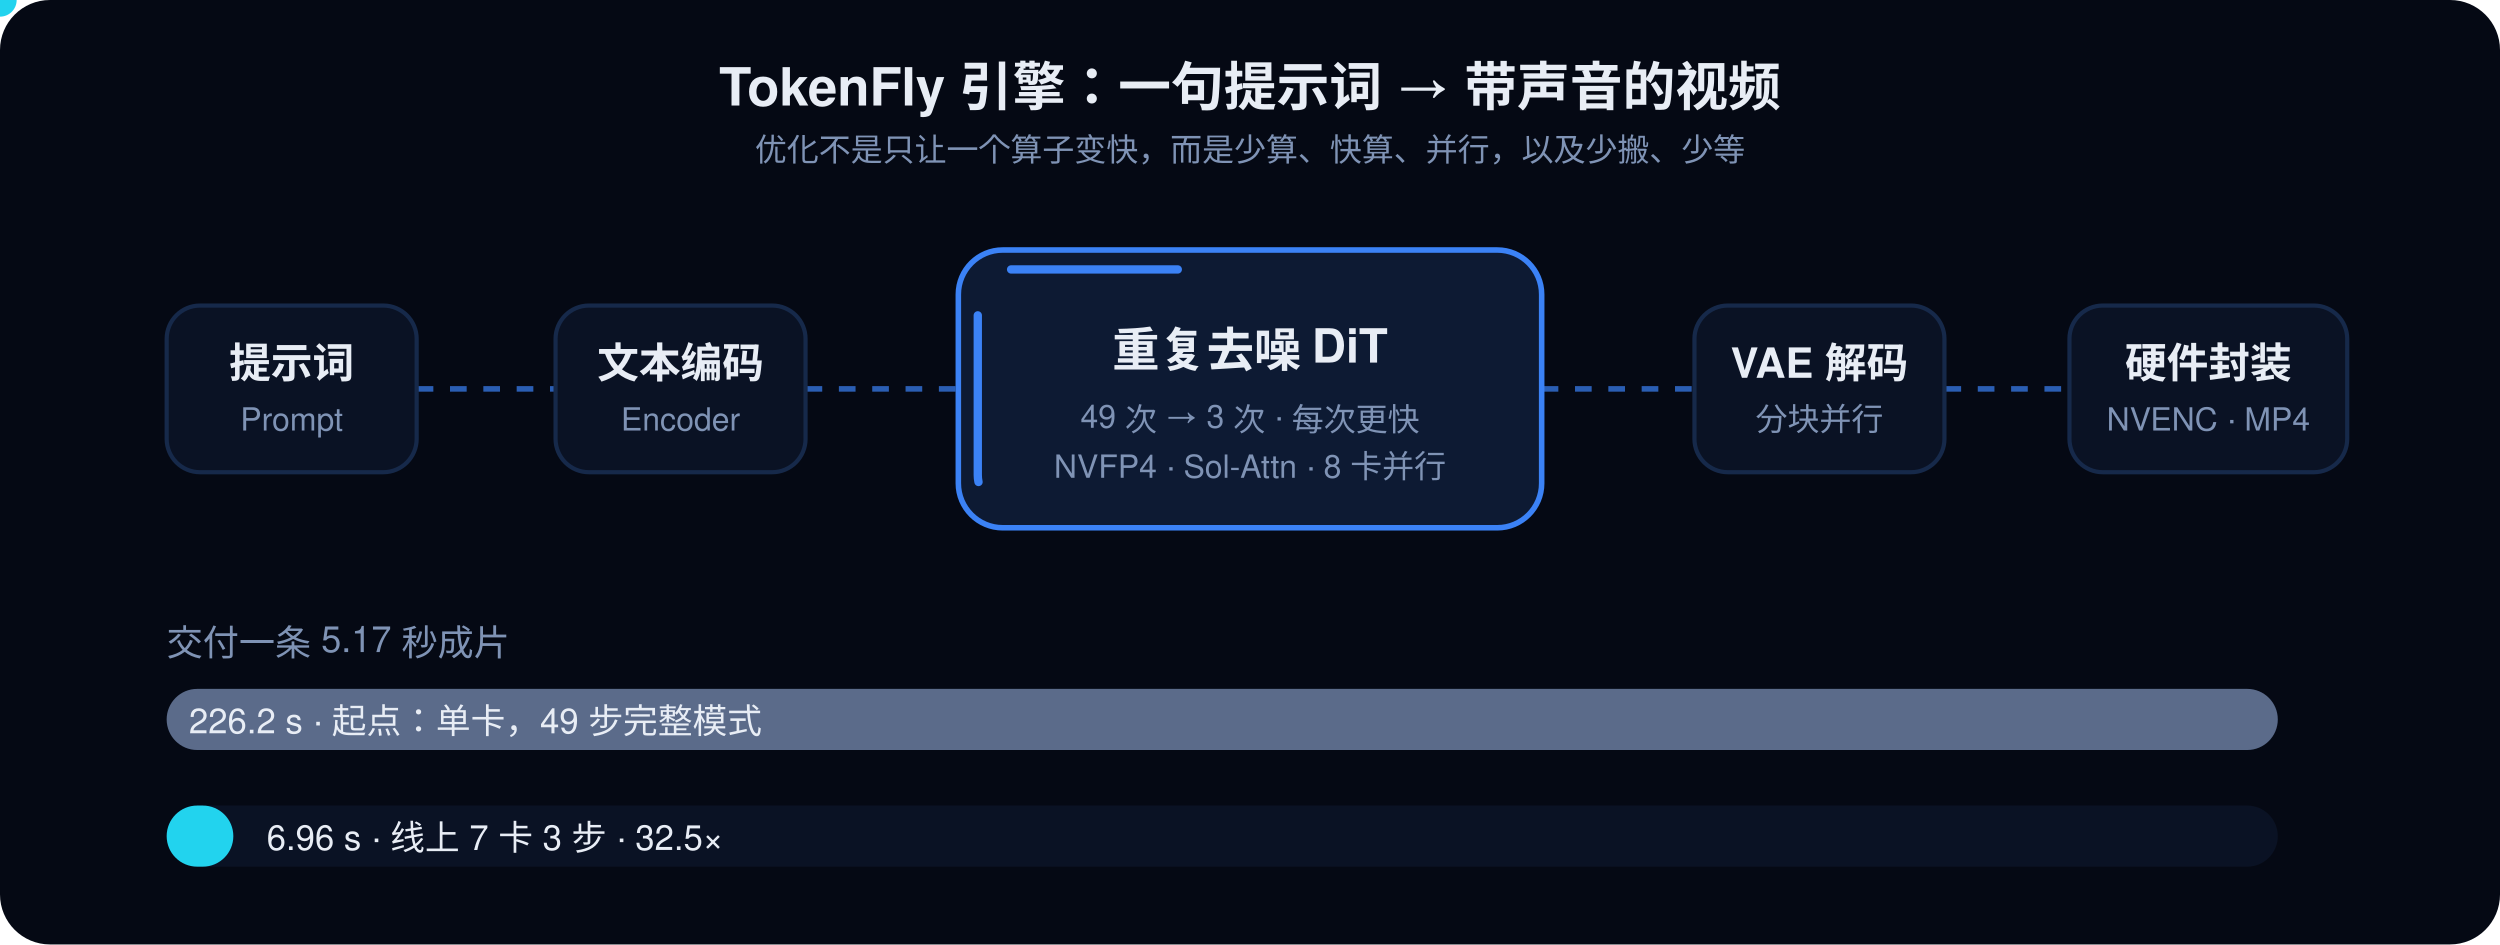
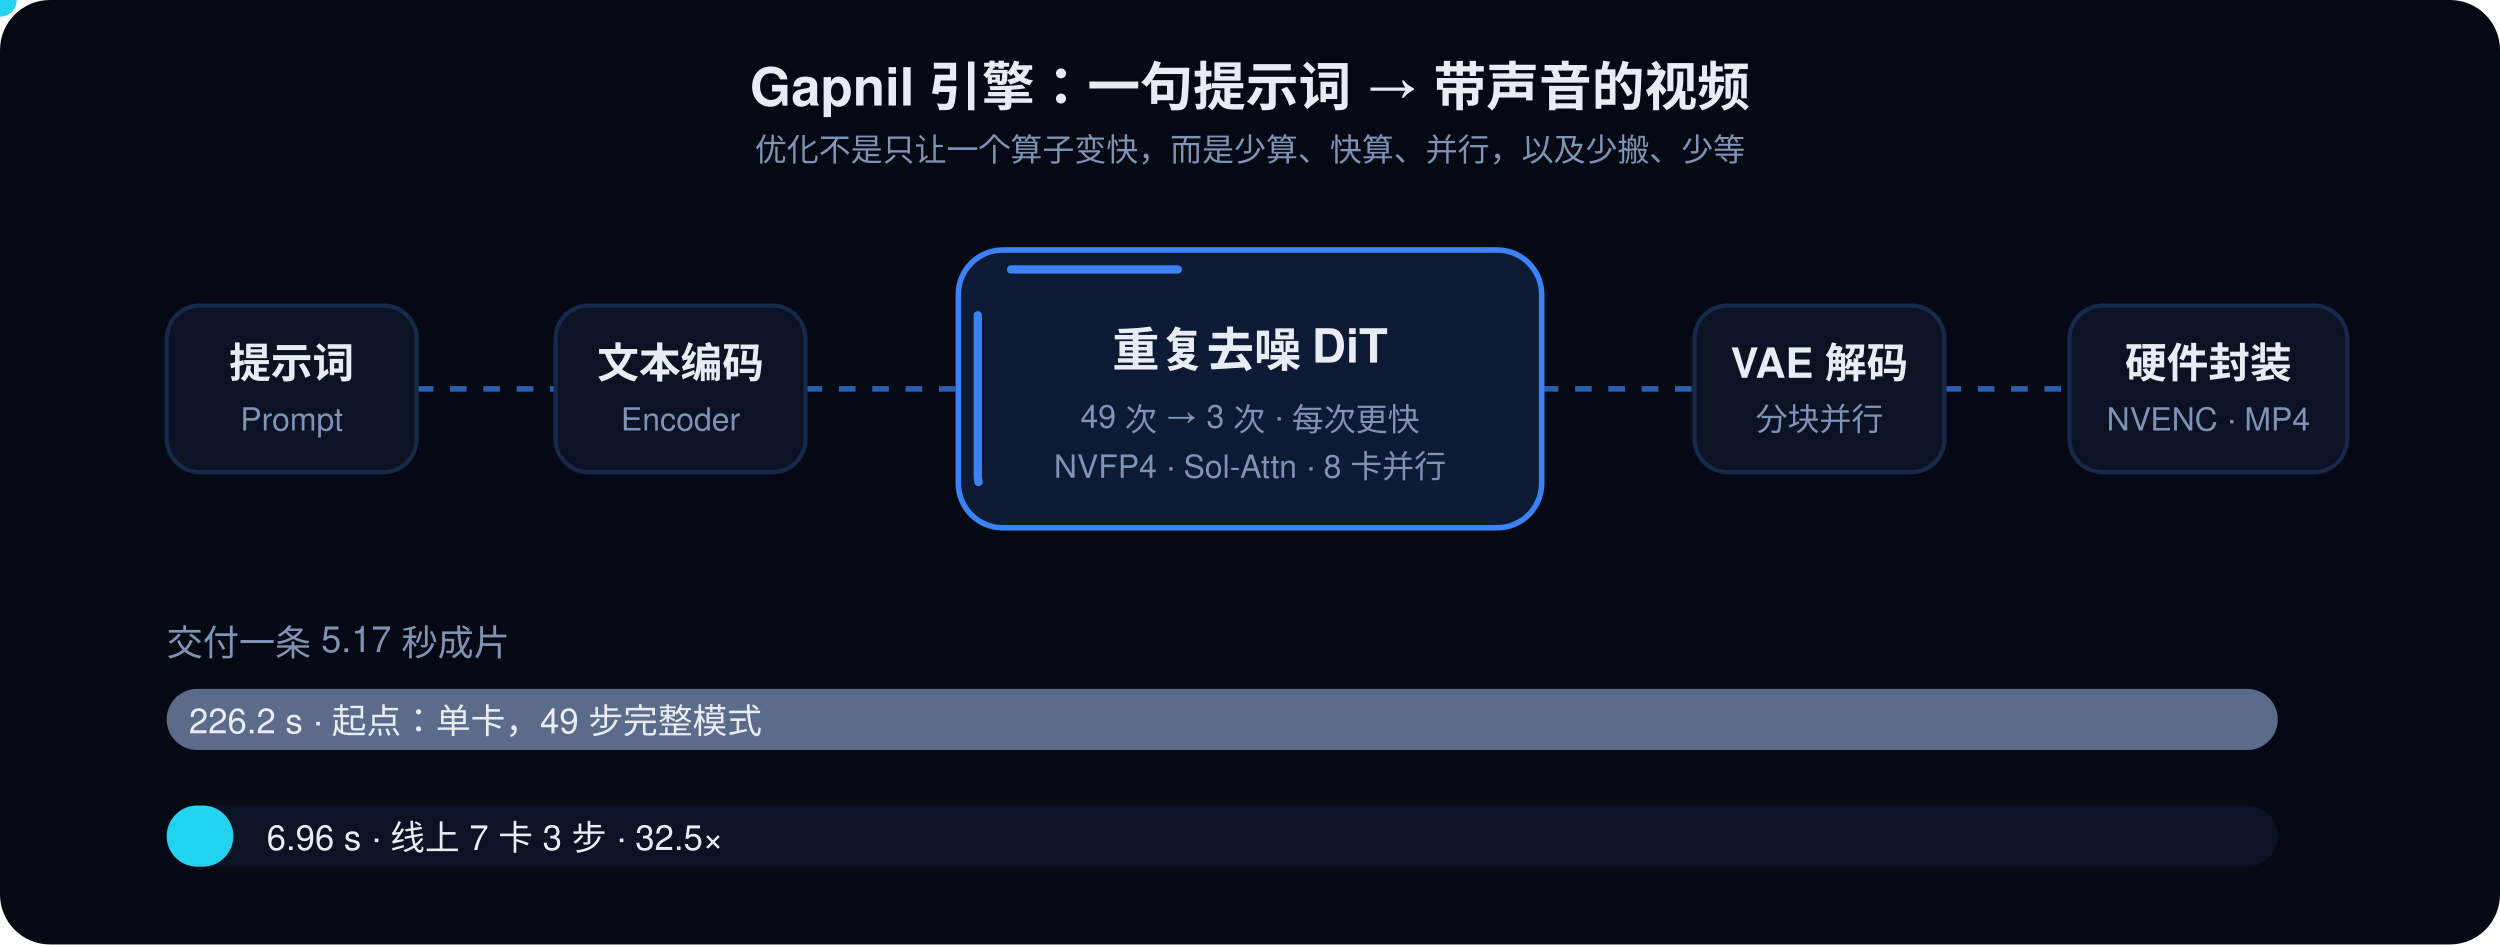
- <svg xmlns="http://www.w3.org/2000/svg" viewBox="0 0 900 340" width="900" height="340" role="img" aria-label="TokenFly 视频生成流水线：文本编码、重复去噪、解码、封装；交付一条成片从 226.2 秒降到 6.96 秒">
+ <svg xmlns="http://www.w3.org/2000/svg" viewBox="0 0 900 340" width="900" height="340" role="img" aria-label="Gapnil 视频生成流水线：文本编码、重复去噪、解码、封装；交付一条成片从 226.2 秒降到 6.96 秒">
  <style>
text{font-family:-apple-system,BlinkMacSystemFont,'PingFang SC',Helvetica,Arial,sans-serif;fill:#e8edf5}
.s{fill:#0a1224;stroke:#16294a;stroke-width:1.5}
.d{fill:#0d1a33;stroke:#3b82f6;stroke-width:2}
.t{font-size:15px;text-anchor:middle;font-weight:600}
.u{font-size:11.5px;text-anchor:middle;fill:#7f93b5}
.ring{fill:none;stroke:#3b82f6;stroke-width:3;stroke-linecap:round;stroke-dasharray:60 140;transform-origin:450px 140px;animation:spin 2.2s linear infinite}
@keyframes spin{to{transform:rotate(360deg)}}
.a{animation:fa 9s infinite}.b{animation:fb 9s infinite}
@keyframes fa{0%,12%{opacity:0}18%,92%{opacity:1}100%{opacity:0}}
@keyframes fb{0%,56%{opacity:0}62%,92%{opacity:1}100%{opacity:0}}
.bar1{transform-box:fill-box;transform-origin:left;animation:w1 9s infinite}
@keyframes w1{0%,3%{transform:scaleX(0)}14%,92%{transform:scaleX(1)}100%{transform:scaleX(0)}}
.bar2{transform-box:fill-box;transform-origin:left;animation:w2 9s infinite}
@keyframes w2{0%,45%{transform:scaleX(0)}58%,92%{transform:scaleX(1)}100%{transform:scaleX(0)}}
.flow{stroke-dasharray:6 6;animation:dash 1s linear infinite}
@keyframes dash{to{stroke-dashoffset:-12}}
</style>
  <rect width="900" height="340" rx="18" fill="#050914" />
-   <text x="450" y="38" class="t" style="font-size:19px">TokenFly 引擎：一句提示词 → 带声音的视频</text>
+   <text x="450" y="38" class="t" style="font-size:19px">Gapnil 引擎：一句提示词 → 带声音的视频</text>
  <text x="450" y="58" class="u">优化不是只让一个算子变快，而是少算、快算、并行，以及少搬、少等</text>
  <g stroke="#3b82f6" stroke-width="2" fill="none" class="flow" opacity=".7">
    <path d="M150 140H200" />
    <path d="M290 140H345" />
    <path d="M555 140H610" />
    <path d="M700 140H745" />
  </g>
  <rect class="s" x="60" y="110" width="90" height="60" rx="12" />
  <text x="105" y="136" class="t">提示词</text>
  <text x="105" y="155" class="u">Prompt</text>
  <rect class="s" x="200" y="110" width="90" height="60" rx="12" />
  <text x="245" y="136" class="t">文本编码</text>
  <text x="245" y="155" class="u">Encoder</text>
  <rect class="d" x="345" y="90" width="210" height="100" rx="16" />
  <rect x="352" y="97" width="196" height="86" rx="12" fill="none" stroke="#3b82f6" stroke-width="3" stroke-dasharray="60 400" stroke-linecap="round">
    <animate attributeName="stroke-dashoffset" from="0" to="-920" dur="2.2s" repeatCount="indefinite" />
  </rect>
  <text x="450" y="132" class="t" style="font-size:17px">重复去噪 DiT</text>
  <text x="450" y="154" class="u">49 次 → 3 次 · 每次更快</text>
  <text x="450" y="172" class="u">NVFP4 · Sol-Attn · 8 卡并行</text>
  <rect class="s" x="610" y="110" width="90" height="60" rx="12" />
  <text x="655" y="136" class="t">VAE 解码</text>
  <text x="655" y="155" class="u">分块并行</text>
  <rect class="s" x="745" y="110" width="100" height="60" rx="12" />
  <text x="795" y="136" class="t">硬件封装</text>
  <text x="795" y="155" class="u">NVENC · MP4</text>
  <circle r="6" fill="#22d3ee">
    <animateMotion dur="4s" repeatCount="indefinite" path="M60 140H450H845" />
  </circle>
  <text x="60" y="236" style="font-size:13px;fill:#7f93b5">交付一条 5.17 秒成片</text>
  <rect x="60" y="248" width="760" height="22" rx="11" fill="#0a1224" />
  <rect class="bar1" x="60" y="248" height="22" rx="11" fill="#5b6b8a" width="760" />
  <text class="a" x="68" y="264" style="font-size:12.5px">226.2 s · 起点：单卡，49 步完整模式</text>
  <rect x="60" y="290" width="760" height="22" rx="11" fill="#0a1224" />
  <rect class="bar2" x="60" y="290" height="22" rx="11" fill="#22d3ee" width="24" />
  <text class="b" x="96" y="306" style="font-size:12.5px">6.96 s · 线上 7 卡 3 步 · 32.5×</text>
</svg>
